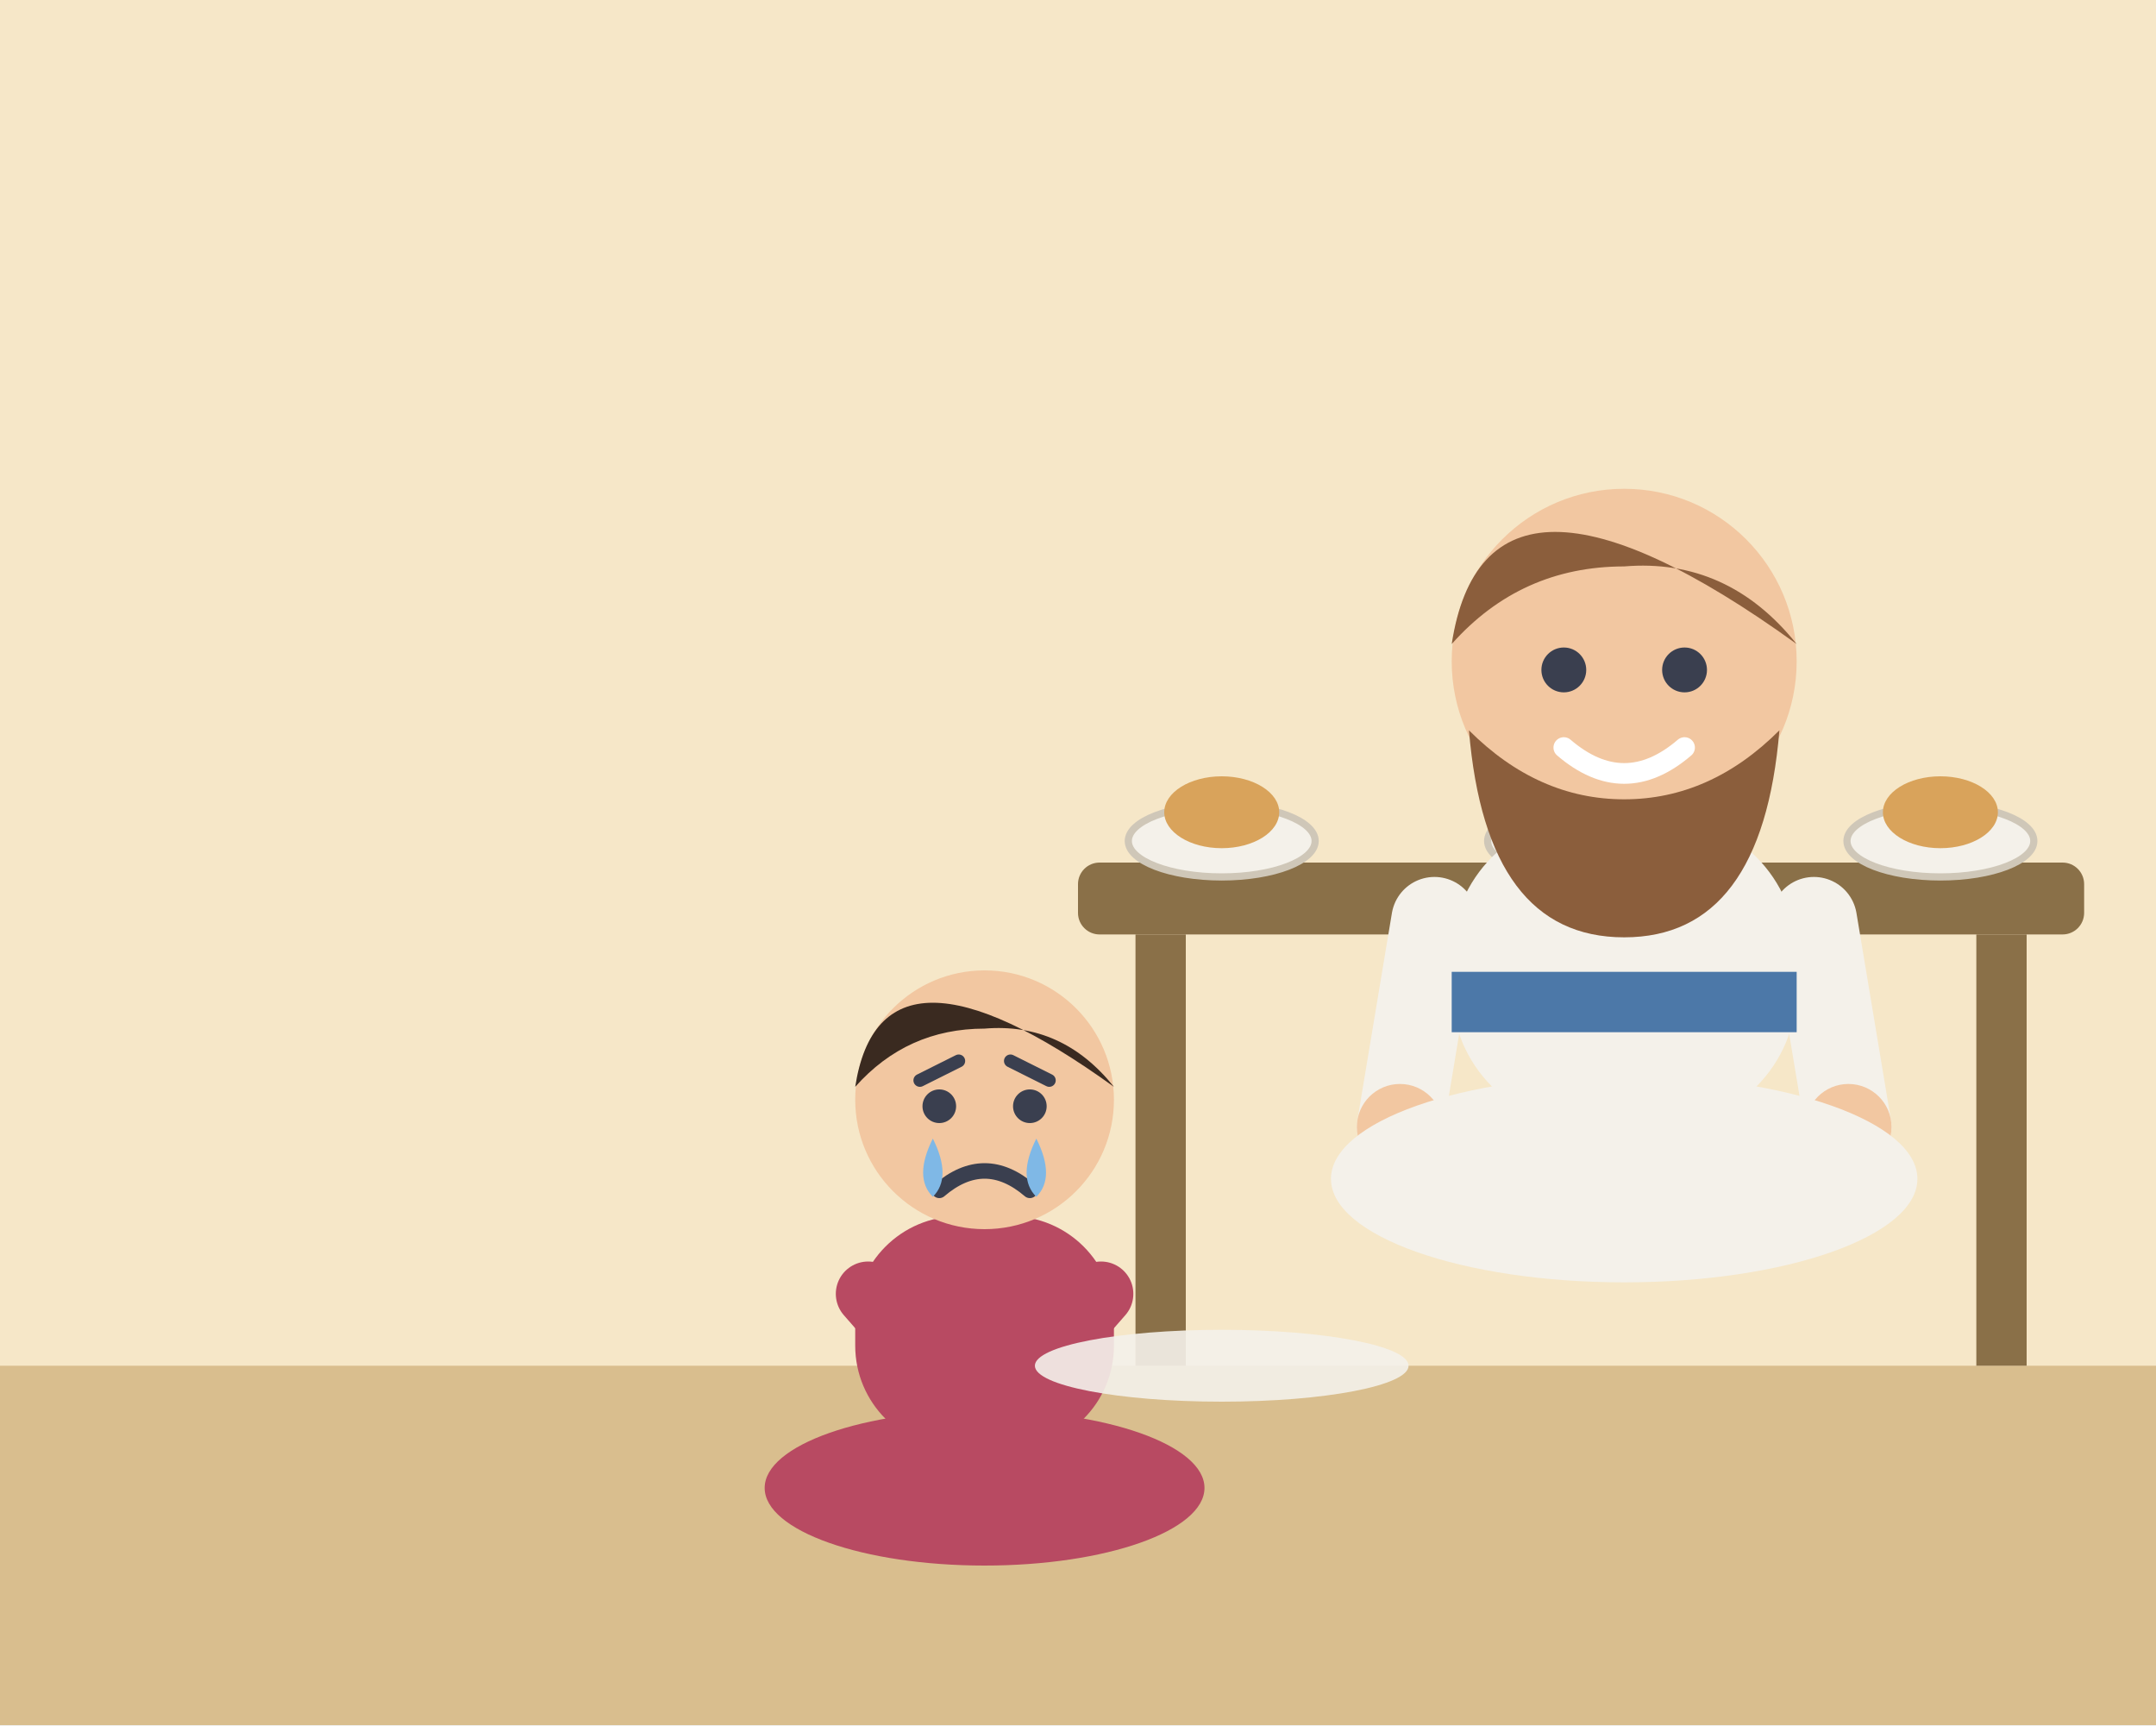
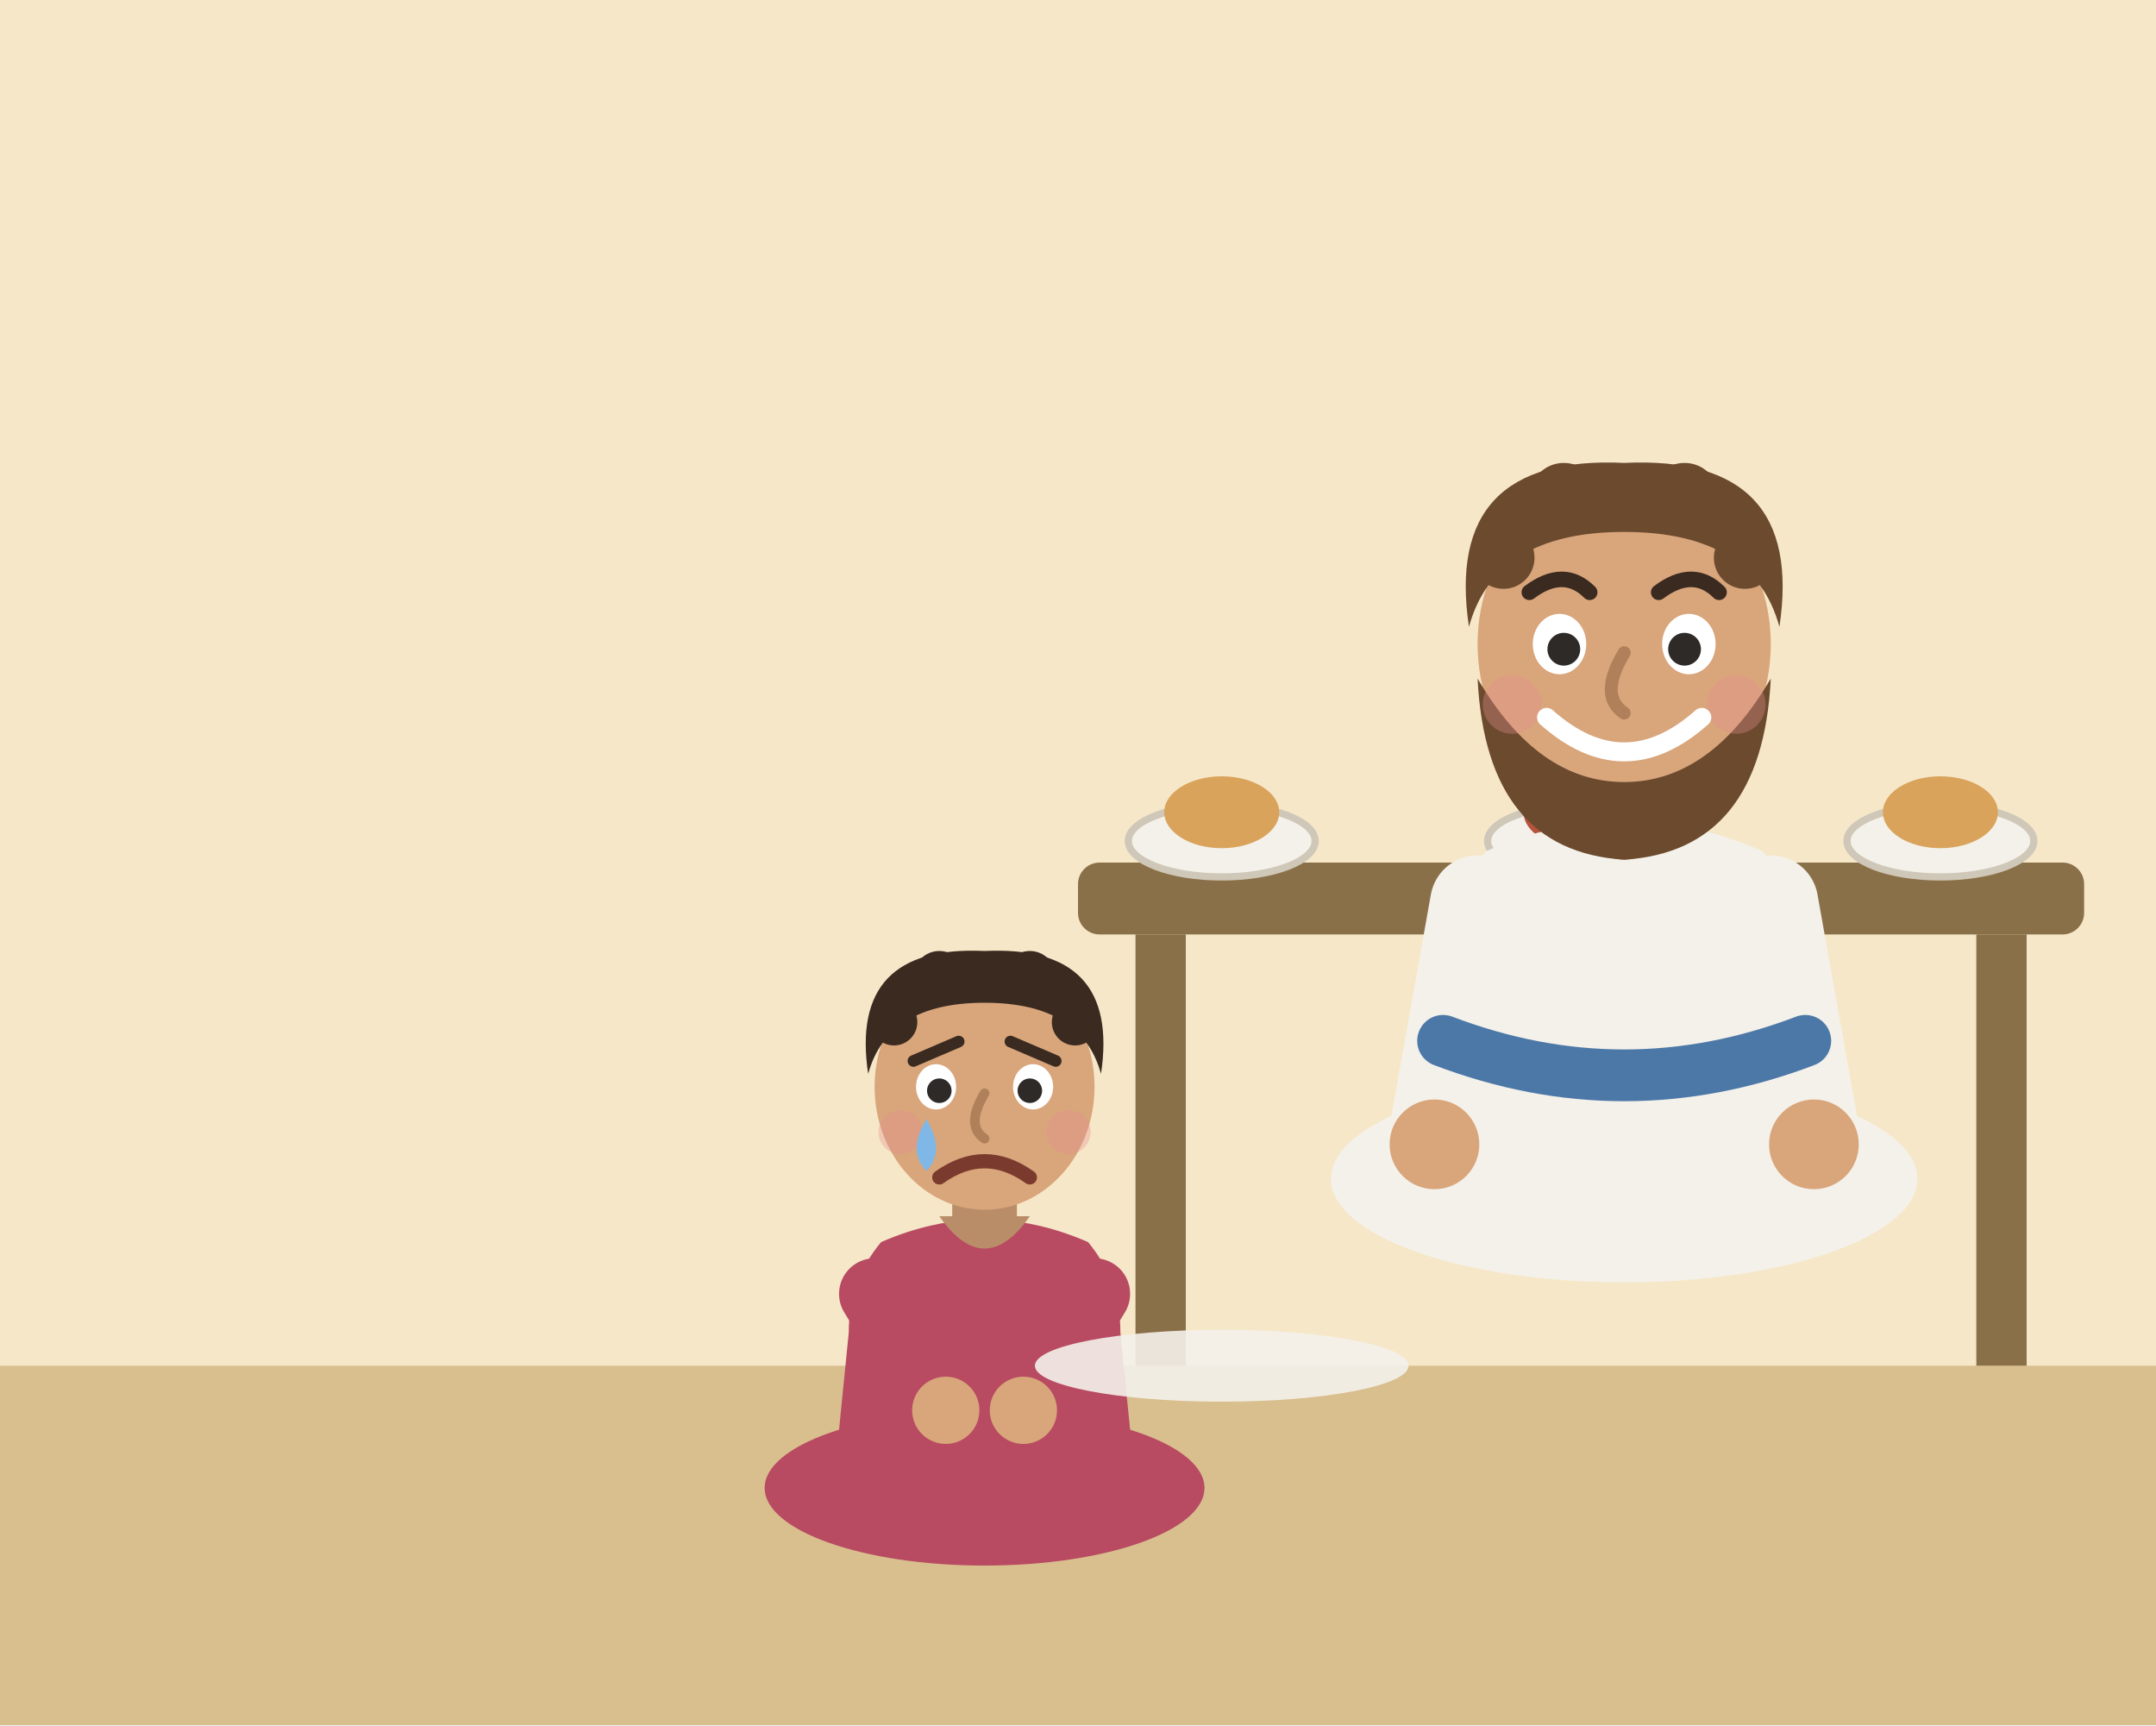
<svg xmlns="http://www.w3.org/2000/svg" viewBox="0 0 300 240">
  <rect width="300" height="240" fill="#F6E7C8" />
  <rect y="190" width="300" height="50" fill="#D9BE8E" />
  <rect x="120" y="56" width="150" height="134" fill="#F7E4B0" opacity=".0" />
  <rect x="150" y="120" width="140" height="10" rx="3" fill="#8A7048" />
  <rect x="158" y="130" width="7" height="60" fill="#8A7048" />
  <rect x="275" y="130" width="7" height="60" fill="#8A7048" />
  <ellipse cx="170" cy="117" rx="13" ry="5" fill="#F4F1EA" stroke="#CFC7B8" />
  <ellipse cx="170" cy="113" rx="8" ry="5" fill="#D9A35B" />
  <ellipse cx="220" cy="117" rx="13" ry="5" fill="#F4F1EA" stroke="#CFC7B8" />
  <ellipse cx="220" cy="113" rx="8" ry="5" fill="#B5533C" />
  <ellipse cx="270" cy="117" rx="13" ry="5" fill="#F4F1EA" stroke="#CFC7B8" />
  <ellipse cx="270" cy="113" rx="8" ry="5" fill="#D9A35B" />
  <g transform="translate(190,56) scale(1.2)">
-     <line x1="8" y1="60" x2="4" y2="84" stroke="#F4F1EA" stroke-width="10" stroke-linecap="round" />
-     <circle cx="4" cy="84" r="5" fill="#F2C7A1" />
-     <line x1="52" y1="60" x2="56" y2="84" stroke="#F4F1EA" stroke-width="10" stroke-linecap="round" />
-     <circle cx="56" cy="84" r="5" fill="#F2C7A1" />
-     <rect x="10" y="48" width="40" height="36" rx="16" fill="#F4F1EA" />
+     <line x1="13" y1="58" x2="8" y2="86" stroke="#F4F1EA" stroke-width="11" stroke-linecap="round" />
+     <line x1="47" y1="58" x2="52" y2="86" stroke="#F4F1EA" stroke-width="11" stroke-linecap="round" />
+     <rect x="25" y="40" width="10" height="14" rx="4" fill="#BA8D69" />
+     <path d="M14 52Q30 45 46 52Q51 58 51 66L53 86H7L9 66Q9 58 14 52Z" fill="#F4F1EA" />
    <ellipse cx="30" cy="90" rx="34" ry="12" fill="#F4F1EA" />
-     <circle cx="30" cy="30" r="20" fill="#F2C7A1" />
-     <path d="M10 28q4-26 40 0q-8-10-20-9q-12 0-20 9z" fill="#8B5E3C" />
-     <path d="M12 38q2 24 18 24q16 0 18-24q-8 8-18 8q-10 0-18-8z" fill="#8B5E3C" />
-     <circle cx="23" cy="31" r="2.6" fill="#3A3F4F" />
-     <circle cx="37" cy="31" r="2.6" fill="#3A3F4F" />
-     <path d="M23 40q7 6 14 0" stroke="#FFFFFF" stroke-width="2.4" fill="none" stroke-linecap="round" />
+     <path d="M23 48Q30 58 37 48Z" fill="#BA8D69" />
+     <circle cx="8" cy="86" r="5.2" fill="#D9A57B" />
+     <circle cx="52" cy="86" r="5.2" fill="#D9A57B" />
+     <ellipse cx="30" cy="28" rx="17" ry="19" fill="#D9A57B" />
+     <path d="M12 26Q9 6 30 7Q51 6 48 26Q45 15 30 15Q15 15 12 26Z" fill="#6B4A2E" />
+     <circle cx="16" cy="18" r="3.6" fill="#6B4A2E" />
+     <circle cx="44" cy="18" r="3.6" fill="#6B4A2E" />
+     <circle cx="23" cy="11" r="4" fill="#6B4A2E" />
+     <circle cx="37" cy="11" r="4" fill="#6B4A2E" />
+     <path d="M13 32Q14 52 30 53Q46 52 47 32Q40 44 30 44Q20 44 13 32Z" fill="#6B4A2E" />
+     <ellipse cx="22.5" cy="28" rx="3.1" ry="3.5" fill="#fff" />
+     <ellipse cx="37.5" cy="28" rx="3.1" ry="3.5" fill="#fff" />
+     <circle cx="23" cy="28.6" r="1.9" fill="#2E2A28" />
+     <circle cx="37" cy="28.6" r="1.9" fill="#2E2A28" />
+     <circle cx="17" cy="35" r="3.4" fill="#E58E8E" opacity=".35" />
+     <circle cx="43" cy="35" r="3.4" fill="#E58E8E" opacity=".35" />
+     <path d="M30 29q-3 5 0 7" stroke="#B0805A" stroke-width="1.5" fill="none" stroke-linecap="round" />
+     <path d="M21 36.5q9 8 18 0" stroke="#FFFFFF" stroke-width="2.2" fill="none" stroke-linecap="round" />
+     <path d="M19 22q4-3 7 0M34 22q4-3 7 0" stroke="#3A2A20" stroke-width="1.8" fill="none" stroke-linecap="round" />
  </g>
  <g transform="translate(190,56) scale(1.2)">
-     <rect x="10" y="66" width="40" height="7" fill="#4C78A8" />
+     <path d="M9 74Q30 82 51 74" stroke="#4C78A8" stroke-width="6" fill="none" stroke-linecap="round" />
  </g>
  <g transform="translate(110,126) scale(0.9)">
-     <line x1="12" y1="60" x2="26" y2="76" stroke="#B84A62" stroke-width="10" stroke-linecap="round" />
-     <circle cx="26" cy="76" r="5" fill="#F2C7A1" />
-     <line x1="48" y1="60" x2="34" y2="76" stroke="#B84A62" stroke-width="10" stroke-linecap="round" />
-     <circle cx="34" cy="76" r="5" fill="#F2C7A1" />
-     <rect x="10" y="48" width="40" height="36" rx="16" fill="#B84A62" />
+     <line x1="13" y1="60" x2="24" y2="78" stroke="#B84A62" stroke-width="11" stroke-linecap="round" />
+     <line x1="47" y1="60" x2="36" y2="78" stroke="#B84A62" stroke-width="11" stroke-linecap="round" />
+     <rect x="25" y="40" width="10" height="14" rx="4" fill="#BA8D69" />
+     <path d="M14 52Q30 45 46 52Q51 58 51 66L53 86H7L9 66Q9 58 14 52Z" fill="#B84A62" />
    <ellipse cx="30" cy="90" rx="34" ry="12" fill="#B84A62" />
-     <circle cx="30" cy="30" r="20" fill="#F2C7A1" />
-     <path d="M10 28q4-26 40 0q-8-10-20-9q-12 0-20 9z" fill="#3A2A20" />
-     <circle cx="23" cy="31" r="2.6" fill="#3A3F4F" />
-     <circle cx="37" cy="31" r="2.6" fill="#3A3F4F" />
-     <path d="M23 44q7-6 14 0" stroke="#3A3F4F" stroke-width="2.4" fill="none" stroke-linecap="round" />
-     <path d="M20 27l6-3M40 27l-6-3" stroke="#3A3F4F" stroke-width="2" stroke-linecap="round" />
-     <path d="M22 36q-3 6 0 9q3-3 0-9z" fill="#7FB8E6" />
-     <path d="M38 36q3 6 0 9q-3-3 0-9z" fill="#7FB8E6" />
+     <path d="M23 48Q30 58 37 48Z" fill="#BA8D69" />
+     <circle cx="24" cy="78" r="5.2" fill="#D9A57B" />
+     <circle cx="36" cy="78" r="5.2" fill="#D9A57B" />
+     <ellipse cx="30" cy="28" rx="17" ry="19" fill="#D9A57B" />
+     <path d="M12 26Q9 6 30 7Q51 6 48 26Q45 15 30 15Q15 15 12 26Z" fill="#3A2A20" />
+     <circle cx="16" cy="18" r="3.6" fill="#3A2A20" />
+     <circle cx="44" cy="18" r="3.6" fill="#3A2A20" />
+     <circle cx="23" cy="11" r="4" fill="#3A2A20" />
+     <circle cx="37" cy="11" r="4" fill="#3A2A20" />
+     <ellipse cx="22.5" cy="28" rx="3.1" ry="3.5" fill="#fff" />
+     <ellipse cx="37.5" cy="28" rx="3.1" ry="3.5" fill="#fff" />
+     <circle cx="23" cy="28.6" r="1.9" fill="#2E2A28" />
+     <circle cx="37" cy="28.6" r="1.9" fill="#2E2A28" />
+     <circle cx="17" cy="35" r="3.4" fill="#E58E8E" opacity=".35" />
+     <circle cx="43" cy="35" r="3.4" fill="#E58E8E" opacity=".35" />
+     <path d="M30 29q-3 5 0 7" stroke="#B0805A" stroke-width="1.5" fill="none" stroke-linecap="round" />
+     <path d="M23 42q7-5 14 0" stroke="#7A3B2E" stroke-width="2.2" fill="none" stroke-linecap="round" />
+     <path d="M19 24l7-3M41 24l-7-3" stroke="#3A2A20" stroke-width="1.8" stroke-linecap="round" />
+     <path d="M21 33q-3 5 0 8q3-3 0-8z" fill="#7FB8E6" />
  </g>
  <ellipse cx="170" cy="190" rx="26" ry="5" fill="#F4F1EA" opacity=".9" />
</svg>
